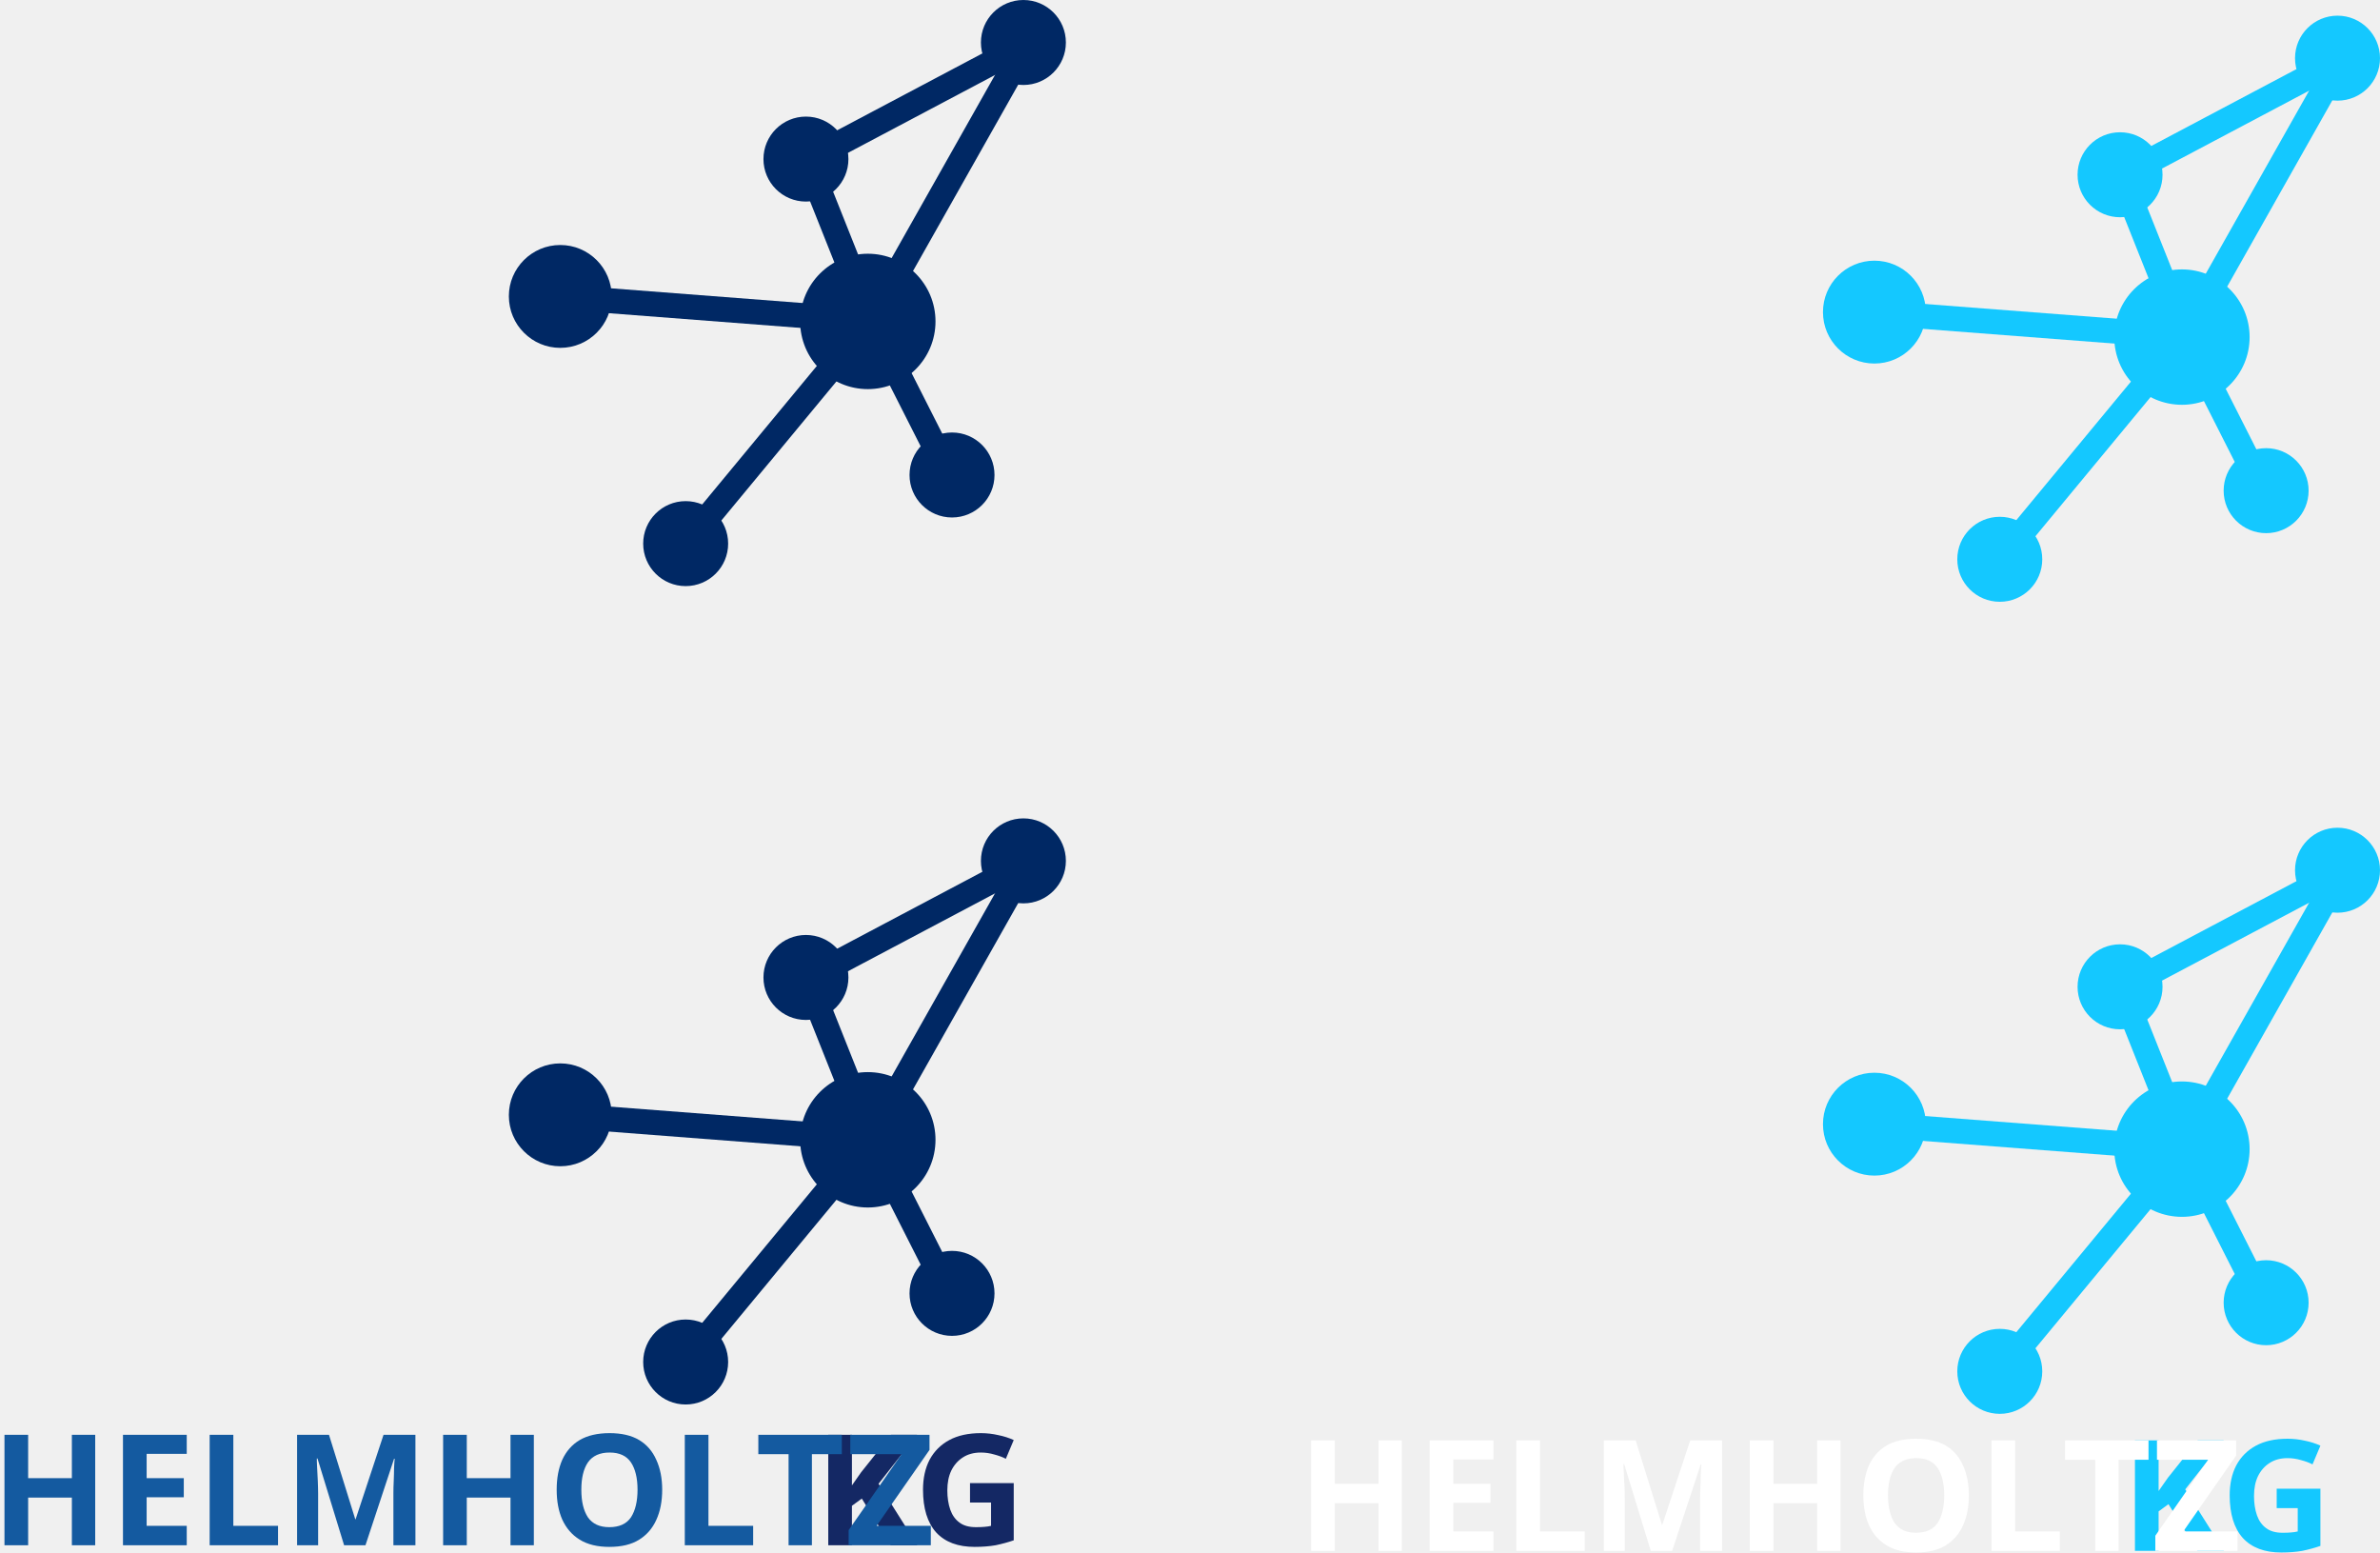
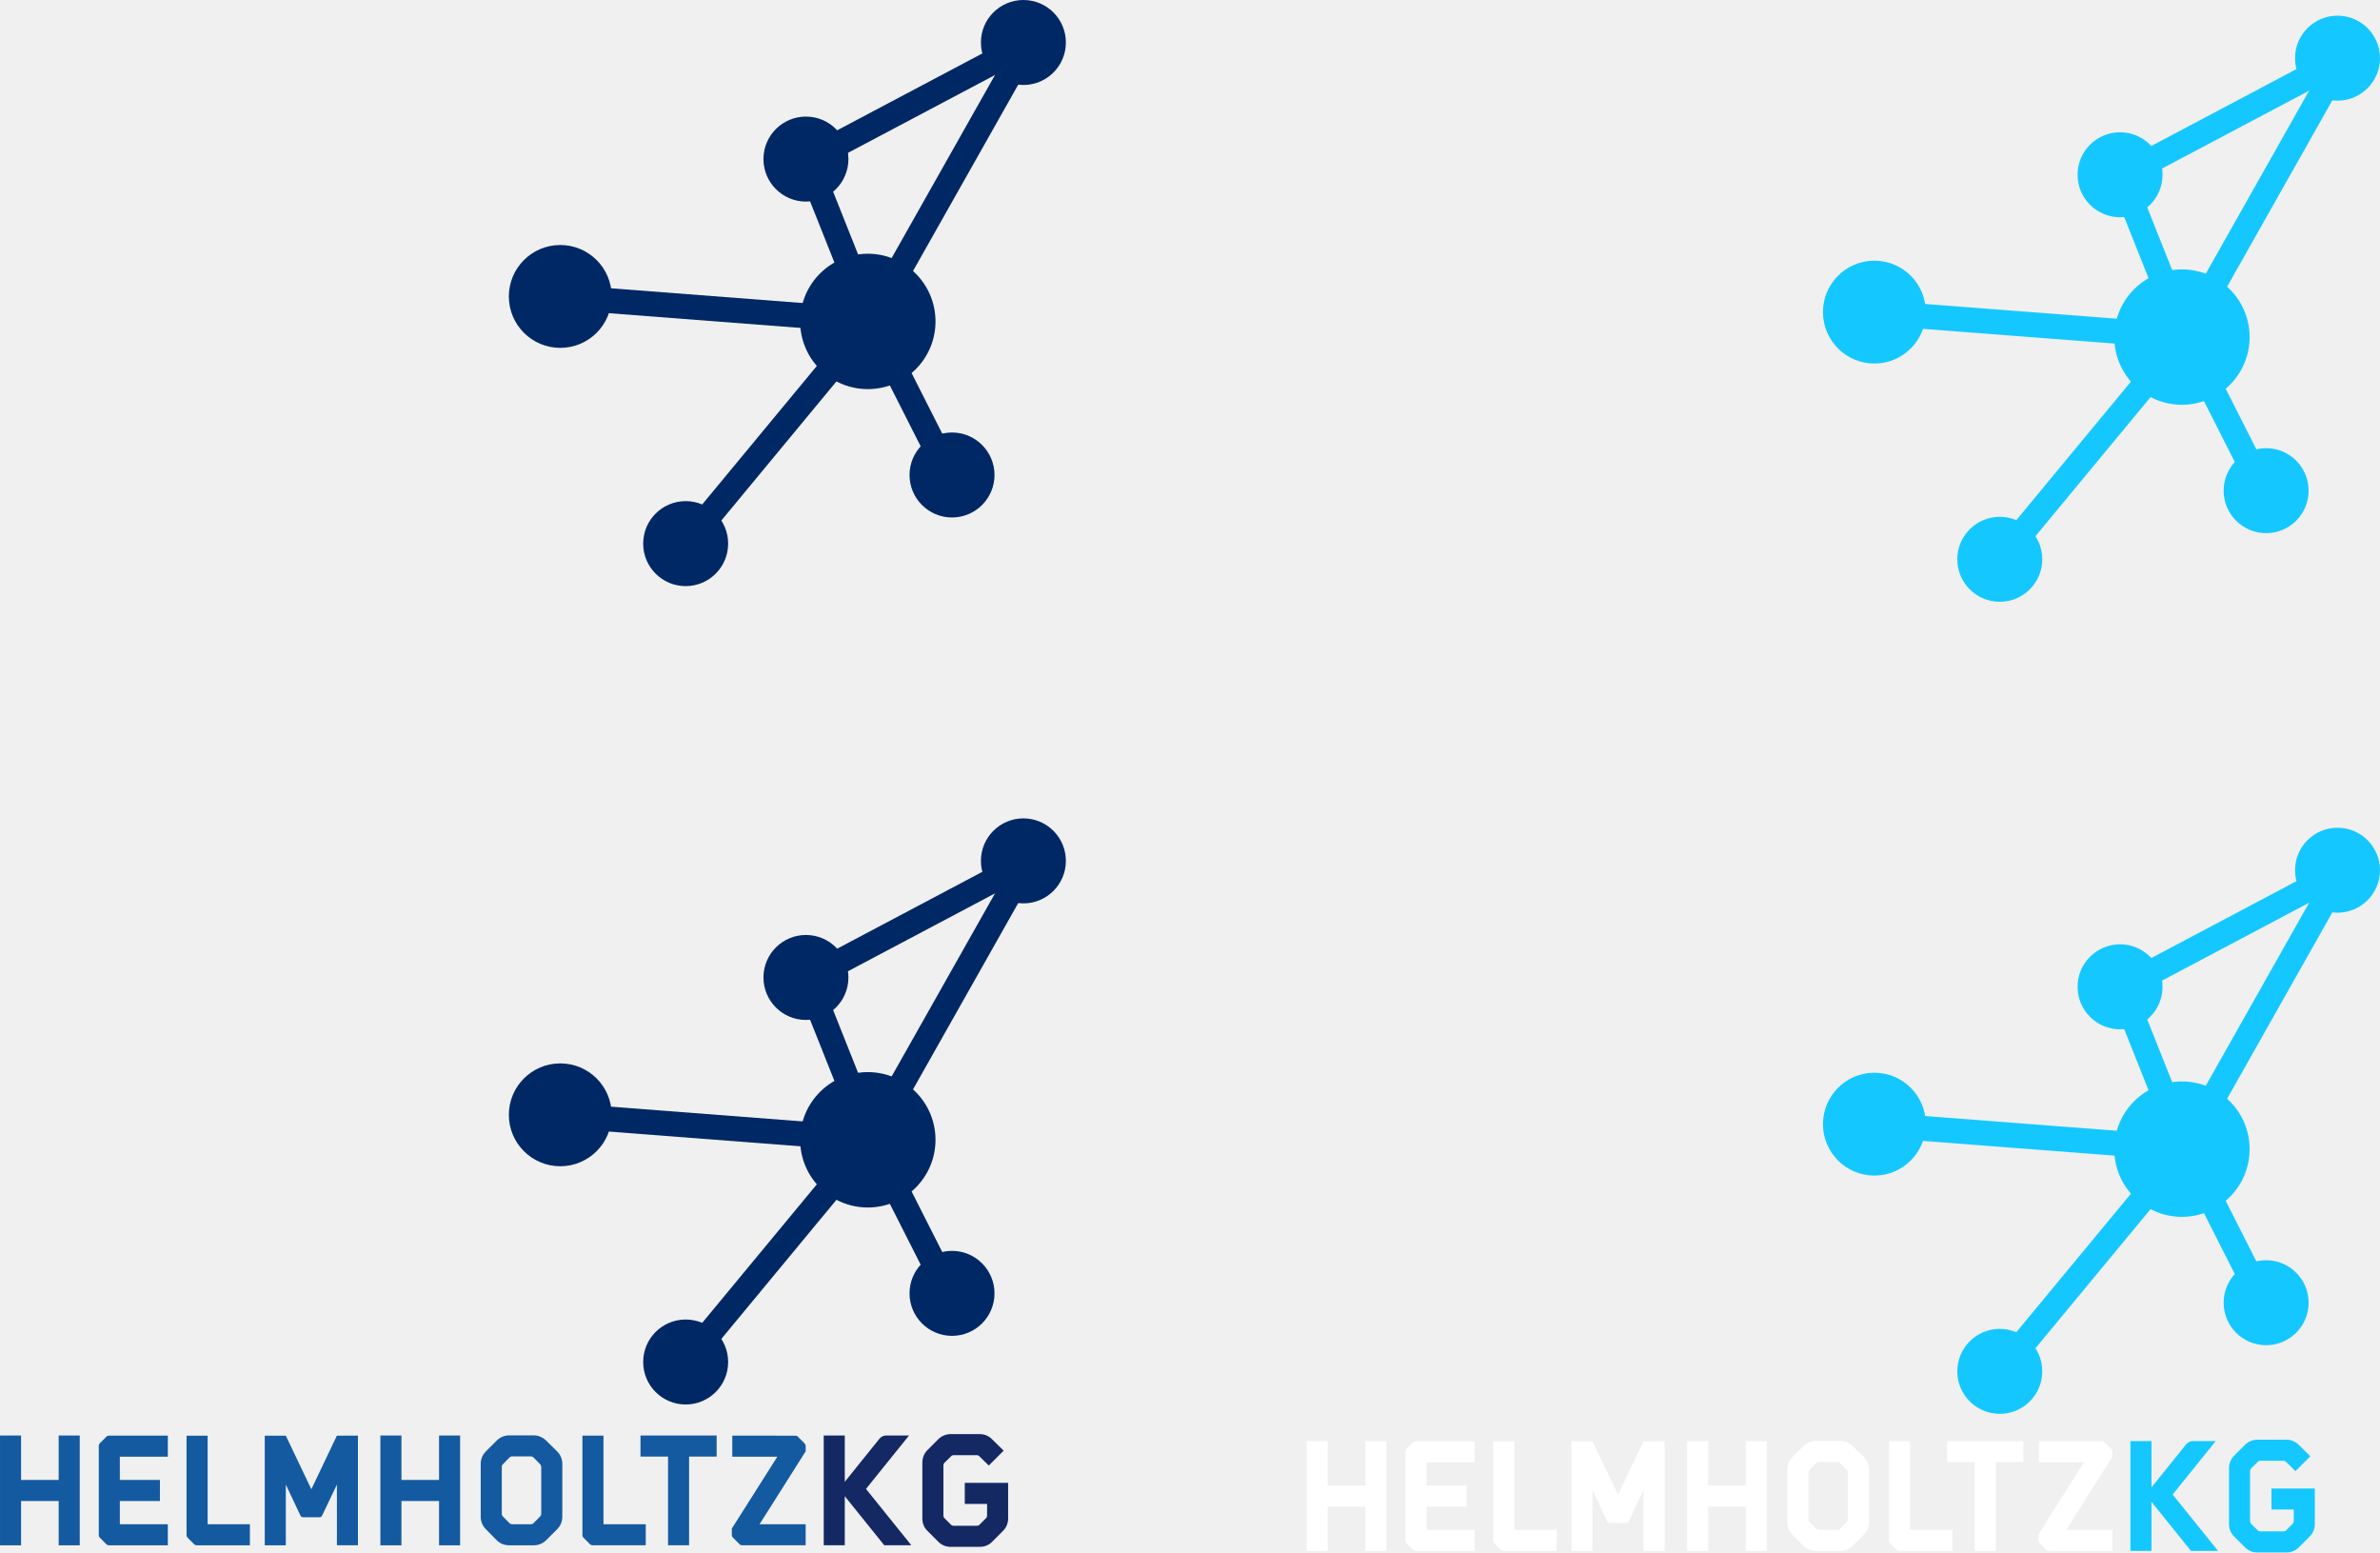
<svg xmlns="http://www.w3.org/2000/svg" width="113.138mm" height="73.785mm" viewBox="0 0 113.138 73.785" version="1.1" id="svg5">
  <defs id="defs2">
    <marker style="overflow:visible" id="TriangleOutS" refX="0" refY="0" orient="auto">
      <path transform="scale(0.2)" style="fill:context-stroke;fill-rule:evenodd;stroke:context-stroke;stroke-width:1pt" d="M 5.77,0 -2.88,5 V -5 Z" id="path12311" />
    </marker>
    <marker style="overflow:visible" id="marker980" refX="0" refY="0" orient="auto">
      <path transform="scale(0.2)" style="fill:context-stroke;fill-rule:evenodd;stroke:context-stroke;stroke-width:1pt" d="M 5.77,0 -2.88,5 V -5 Z" id="path978" />
    </marker>
    <clipPath clipPathUnits="userSpaceOnUse" id="clipPath3007">
      <rect style="display:block;fill:#14c8ff;fill-opacity:1;fill-rule:evenodd;stroke:none;stroke-width:29.816;stroke-linecap:round;stroke-linejoin:round;stroke-miterlimit:4.1;paint-order:markers stroke fill" id="rect3009" width="25.828" height="5.145" x="121.86" y="84.982" />
    </clipPath>
    <clipPath clipPathUnits="userSpaceOnUse" id="clipPath1218">
      <rect style="display:block;fill:#ffffff;fill-rule:evenodd;stroke:#002864;stroke-width:1.914;stroke-linecap:round;stroke-linejoin:round;stroke-miterlimit:2;paint-order:markers stroke fill" id="rect1220" width="35.569" height="5.372" x="114.554" y="73.38" />
    </clipPath>
  </defs>
  <g id="layer1" transform="translate(-172.3432,252.8255)">
    <g id="g11920" transform="translate(81.55917,-62.89905)" style="fill:#000000" />
    <g id="g3011">
      <g id="g543" transform="translate(0,-57.72481)">
        <g id="g541" transform="translate(79.61879,-208.8617)" style="fill:#800000">
          <g id="g539" transform="translate(0,6.0923667e-4)">
-             <text xml:space="preserve" style="font-size:7.36px;line-height:1.25;font-family:sans-serif;word-spacing:0px;fill:#142864;fill-opacity:1;stroke-width:0.184" x="131.441" y="87.205" id="text533">
-               <tspan id="tspan531" style="font-style:normal;font-variant:normal;font-weight:bold;font-stretch:normal;font-size:7.36px;font-family:Hermann;-inkscape-font-specification:'Hermann, Bold';font-variant-ligatures:normal;font-variant-caps:normal;font-variant-numeric:normal;font-variant-east-asian:normal;fill:#142864;fill-opacity:1;stroke-width:0.184" x="131.441" y="87.205">KG</tspan>
-             </text>
-             <text xml:space="preserve" style="font-size:7.36px;line-height:1.25;font-family:sans-serif;word-spacing:0px;fill:#145aa0;fill-opacity:1;stroke-width:0.184" x="92.283" y="87.205" id="text537">
-               <tspan id="tspan535" style="font-style:normal;font-variant:normal;font-weight:bold;font-stretch:normal;font-size:7.36px;font-family:Hermann;-inkscape-font-specification:'Hermann, Bold';font-variant-ligatures:normal;font-variant-caps:normal;font-variant-numeric:normal;font-variant-east-asian:normal;fill:#145aa0;fill-opacity:1;stroke-width:0.184" x="92.283" y="87.205">HELMHOLTZ</tspan>
-             </text>
+             <path style="font-weight:bold;font-size:7.36px;line-height:1.25;font-family:Hermann;-inkscape-font-specification:'Hermann, Bold';word-spacing:0px;fill:#142864;stroke-width:0.184" d="m 136.048,87.205 h -1.288 l -1.877,-2.333 v 2.333 h -1.001 v -5.218 h 1.001 v 2.201 l 1.641,-2.039 c 0.081,-0.103 0.199,-0.162 0.324,-0.162 h 1.089 l -2.046,2.539 z m 2.539,-2.966 v 1.001 h 1.06 v 0.552 c 0,0.044 -0.015,0.088 -0.044,0.118 l -0.324,0.324 c -0.029,0.029 -0.074,0.044 -0.118,0.044 h -1.104 c -0.044,0 -0.088,-0.015 -0.118,-0.044 l -0.324,-0.324 c -0.029,-0.029 -0.044,-0.074 -0.044,-0.118 v -2.385 c 0,-0.044 0.015,-0.081 0.044,-0.118 l 0.324,-0.316 c 0.029,-0.037 0.074,-0.052 0.118,-0.052 h 1.104 c 0.044,0 0.088,0.022 0.118,0.052 l 0.449,0.442 0.707,-0.707 -0.545,-0.537 c -0.155,-0.162 -0.368,-0.25 -0.589,-0.25 h -1.384 c -0.221,0 -0.434,0.088 -0.589,0.243 l -0.515,0.515 c -0.162,0.162 -0.243,0.368 -0.243,0.596 v 2.657 c 0,0.221 0.081,0.434 0.243,0.589 l 0.515,0.515 c 0.155,0.162 0.368,0.243 0.589,0.243 h 1.384 c 0.221,0 0.434,-0.081 0.589,-0.243 l 0.515,-0.515 c 0.155,-0.155 0.243,-0.368 0.243,-0.589 v -1.693 z" id="text533" aria-label="KG" />
+             <path style="font-weight:bold;font-size:7.36px;line-height:1.25;font-family:Hermann;-inkscape-font-specification:'Hermann, Bold';word-spacing:0px;fill:#145aa0;stroke-width:0.184" d="m 95.514,84.1 v -2.112 h 1.001 v 5.218 H 95.514 v -2.105 h -1.788 v 2.105 h -1.001 v -5.218 h 1.001 v 2.112 z m 2.907,-1.104 v 1.104 h 1.906 v 1.001 h -1.906 v 1.104 h 2.282 v 1.001 h -2.797 c -0.044,0 -0.088,-0.015 -0.118,-0.044 L 97.464,86.837 c -0.029,-0.029 -0.044,-0.074 -0.044,-0.118 v -4.239 c 0,-0.044 0.015,-0.081 0.044,-0.118 l 0.324,-0.324 c 0.029,-0.029 0.074,-0.044 0.118,-0.044 h 2.797 v 1.001 z m 4.173,3.209 v -4.21 h -1.001 v 4.725 c 0,0.044 0.015,0.088 0.044,0.118 l 0.324,0.324 c 0.029,0.029 0.074,0.044 0.118,0.044 h 2.524 v -1.001 z m 6.145,-4.21 -1.214,2.546 -1.214,-2.546 h -1.001 v 5.211 h 1.001 V 84.32 l 0.699,1.479 c 0.022,0.044 0.066,0.074 0.118,0.074 h 0.787 c 0.051,0 0.096,-0.029 0.118,-0.074 l 0.707,-1.479 v 2.885 H 109.74 v -5.211 z m 4.857,2.105 v -2.112 h 1.001 v 5.218 h -1.001 v -2.105 h -1.788 v 2.105 h -1.001 v -5.218 h 1.001 v 2.112 z m 4.504,-2.12 h -1.17 c -0.221,0 -0.434,0.088 -0.596,0.25 l -0.515,0.515 c -0.155,0.155 -0.243,0.368 -0.243,0.589 v 2.517 c 0,0.221 0.088,0.434 0.243,0.589 l 0.515,0.523 c 0.155,0.162 0.375,0.243 0.596,0.243 h 1.17 c 0.221,0 0.434,-0.088 0.589,-0.243 l 0.523,-0.523 c 0.155,-0.155 0.243,-0.368 0.243,-0.589 V 83.334 c 0,-0.221 -0.088,-0.434 -0.243,-0.589 l -0.523,-0.515 c -0.162,-0.155 -0.368,-0.25 -0.589,-0.25 z m 0.302,3.856 -0.316,0.316 c -0.037,0.037 -0.081,0.052 -0.125,0.052 h -0.898 c -0.044,0 -0.081,-0.015 -0.118,-0.052 l -0.316,-0.316 c -0.037,-0.037 -0.051,-0.074 -0.051,-0.118 v -2.245 c 0,-0.044 0.015,-0.088 0.051,-0.118 l 0.316,-0.324 c 0.037,-0.029 0.074,-0.052 0.118,-0.052 h 0.898 c 0.044,0 0.088,0.022 0.125,0.052 l 0.316,0.324 c 0.022,0.037 0.051,0.074 0.051,0.118 v 2.245 c 0,0.044 -0.022,0.081 -0.051,0.118 z m 3.01,0.368 v -4.21 h -1.001 v 4.725 c 0,0.044 0.015,0.088 0.044,0.118 l 0.324,0.324 c 0.029,0.029 0.074,0.044 0.118,0.044 h 2.524 v -1.001 z m 1.759,-3.216 v -1.001 h 3.621 v 1.001 h -1.31 v 4.217 h -1.001 v -4.217 z m 4.364,-0.994 v 1.001 h 2.142 l -2.164,3.415 v 0.309 c 0,0.044 0.022,0.088 0.051,0.118 l 0.324,0.324 c 0.029,0.029 0.074,0.044 0.118,0.044 h 3.017 V 86.205 H 128.831 l 2.193,-3.466 v -0.258 c 0,-0.044 -0.022,-0.081 -0.051,-0.118 l -0.324,-0.324 c -0.029,-0.029 -0.074,-0.044 -0.118,-0.044 z" id="text537" aria-label="HELMHOLTZ" />
          </g>
        </g>
      </g>
      <g id="g529" transform="matrix(1.115162,0,0,1.115162,70.28851,-291.0149)" style="fill:#800000">
        <circle style="fill:#002864;fill-opacity:1;stroke-width:1.186;stroke-linecap:round;stroke-linejoin:round;paint-order:stroke fill markers" id="circle505" cx="128.509" cy="82.824" r="2.885" />
        <circle style="fill:#002864;fill-opacity:1;stroke-width:0.745;stroke-linecap:round;stroke-linejoin:round;paint-order:stroke fill markers" id="circle507" cx="125.871" cy="75.905" r="1.811" />
        <circle style="fill:#002864;fill-opacity:1;stroke-width:0.745;stroke-linecap:round;stroke-linejoin:round;paint-order:stroke fill markers" id="circle509" cx="135.141" cy="70.936" r="1.811" />
        <circle style="fill:#002864;fill-opacity:1;stroke-width:0.745;stroke-linecap:round;stroke-linejoin:round;paint-order:stroke fill markers" id="circle511" cx="132.098" cy="89.369" r="1.811" />
        <circle style="fill:#002864;fill-opacity:1;stroke-width:0.901;stroke-linecap:round;stroke-linejoin:round;paint-order:stroke fill markers" id="circle513" cx="115.399" cy="81.759" r="2.192" />
        <circle style="fill:#002864;fill-opacity:1;stroke-width:0.745;stroke-linecap:round;stroke-linejoin:round;paint-order:stroke fill markers" id="circle515" cx="120.744" cy="92.294" r="1.811" />
        <path style="fill:#002864;fill-opacity:1;stroke:#002864;stroke-width:1.065;stroke-linecap:butt;stroke-linejoin:miter;stroke-miterlimit:4;stroke-dasharray:none;stroke-opacity:1" d="m 128.638,82.775 6.261,-11.086" id="path517" />
        <path style="fill:#002864;fill-opacity:1;stroke:#002864;stroke-width:1.065;stroke-linecap:butt;stroke-linejoin:miter;stroke-miterlimit:4;stroke-dasharray:none;stroke-opacity:1" d="m 132.011,89.434 -3.373,-6.659" id="path519" />
        <path style="fill:#002864;fill-opacity:1;stroke:#002864;stroke-width:1.065;stroke-linecap:butt;stroke-linejoin:miter;stroke-miterlimit:4;stroke-dasharray:none;stroke-opacity:1" d="m 120.897,92.127 7.74,-9.352" id="path521" />
        <path style="fill:#002864;fill-opacity:1;stroke:#002864;stroke-width:1.065;stroke-linecap:butt;stroke-linejoin:miter;stroke-miterlimit:4;stroke-dasharray:none;stroke-opacity:1" d="m 125.976,75.93 9.32,-4.934" id="path523" />
        <path style="fill:#002864;fill-opacity:1;stroke:#002864;stroke-width:1.065;stroke-linecap:butt;stroke-linejoin:miter;stroke-miterlimit:4;stroke-dasharray:none;stroke-opacity:1" d="m 115.368,81.778 12.975,0.997" id="path525" />
        <path style="fill:#002864;fill-opacity:1;stroke:#002864;stroke-width:1.065;stroke-linecap:butt;stroke-linejoin:miter;stroke-miterlimit:4;stroke-dasharray:none;stroke-opacity:1" d="m 125.918,75.943 2.72,6.832" id="path527" />
      </g>
    </g>
    <g id="g2989">
      <g id="g885" transform="matrix(1.115162,0,0,1.115162,70.28851,-329.9111)" style="fill:#800000">
        <circle style="fill:#002864;fill-opacity:1;stroke-width:1.186;stroke-linecap:round;stroke-linejoin:round;paint-order:stroke fill markers" id="circle861" cx="128.509" cy="82.824" r="2.885" />
        <circle style="fill:#002864;fill-opacity:1;stroke-width:0.745;stroke-linecap:round;stroke-linejoin:round;paint-order:stroke fill markers" id="circle863" cx="125.871" cy="75.905" r="1.811" />
        <circle style="fill:#002864;fill-opacity:1;stroke-width:0.745;stroke-linecap:round;stroke-linejoin:round;paint-order:stroke fill markers" id="circle865" cx="135.141" cy="70.936" r="1.811" />
        <circle style="fill:#002864;fill-opacity:1;stroke-width:0.745;stroke-linecap:round;stroke-linejoin:round;paint-order:stroke fill markers" id="circle867" cx="132.098" cy="89.369" r="1.811" />
        <circle style="fill:#002864;fill-opacity:1;stroke-width:0.901;stroke-linecap:round;stroke-linejoin:round;paint-order:stroke fill markers" id="circle869" cx="115.399" cy="81.759" r="2.192" />
        <circle style="fill:#002864;fill-opacity:1;stroke-width:0.745;stroke-linecap:round;stroke-linejoin:round;paint-order:stroke fill markers" id="circle871" cx="120.744" cy="92.294" r="1.811" />
        <path style="fill:#002864;fill-opacity:1;stroke:#002864;stroke-width:1.065;stroke-linecap:butt;stroke-linejoin:miter;stroke-miterlimit:4;stroke-dasharray:none;stroke-opacity:1" d="m 128.638,82.775 6.261,-11.086" id="path873" />
        <path style="fill:#002864;fill-opacity:1;stroke:#002864;stroke-width:1.065;stroke-linecap:butt;stroke-linejoin:miter;stroke-miterlimit:4;stroke-dasharray:none;stroke-opacity:1" d="m 132.011,89.434 -3.373,-6.659" id="path875" />
        <path style="fill:#002864;fill-opacity:1;stroke:#002864;stroke-width:1.065;stroke-linecap:butt;stroke-linejoin:miter;stroke-miterlimit:4;stroke-dasharray:none;stroke-opacity:1" d="m 120.897,92.127 7.74,-9.352" id="path877" />
        <path style="fill:#002864;fill-opacity:1;stroke:#002864;stroke-width:1.065;stroke-linecap:butt;stroke-linejoin:miter;stroke-miterlimit:4;stroke-dasharray:none;stroke-opacity:1" d="m 125.976,75.93 9.32,-4.934" id="path879" />
        <path style="fill:#002864;fill-opacity:1;stroke:#002864;stroke-width:1.065;stroke-linecap:butt;stroke-linejoin:miter;stroke-miterlimit:4;stroke-dasharray:none;stroke-opacity:1" d="m 115.368,81.778 12.975,0.997" id="path881" />
        <path style="fill:#002864;fill-opacity:1;stroke:#002864;stroke-width:1.065;stroke-linecap:butt;stroke-linejoin:miter;stroke-miterlimit:4;stroke-dasharray:none;stroke-opacity:1" d="m 125.918,75.943 2.72,6.832" id="path883" />
      </g>
    </g>
    <g id="g2959">
      <g id="g581" transform="translate(141.7345,-266.3205)" style="fill:#800000">
        <g id="g579" transform="translate(0,6.0923667e-4)">
-           <text xml:space="preserve" style="font-size:7.36px;line-height:1.25;font-family:sans-serif;word-spacing:0px;fill:#14c8ff;fill-opacity:1;stroke-width:0.184" x="131.441" y="87.205" id="text573">
-             <tspan id="tspan571" style="font-style:normal;font-variant:normal;font-weight:bold;font-stretch:normal;font-size:7.36px;font-family:Hermann;-inkscape-font-specification:'Hermann, Bold';font-variant-ligatures:normal;font-variant-caps:normal;font-variant-numeric:normal;font-variant-east-asian:normal;fill:#14c8ff;fill-opacity:1;stroke-width:0.184" x="131.441" y="87.205">KG</tspan>
-           </text>
-           <text xml:space="preserve" style="font-size:7.36px;line-height:1.25;font-family:sans-serif;word-spacing:0px;fill:#ffffff;fill-opacity:1;stroke-width:0.184" x="92.283" y="87.205" id="text577">
-             <tspan id="tspan575" style="font-style:normal;font-variant:normal;font-weight:bold;font-stretch:normal;font-size:7.36px;font-family:Hermann;-inkscape-font-specification:'Hermann, Bold';font-variant-ligatures:normal;font-variant-caps:normal;font-variant-numeric:normal;font-variant-east-asian:normal;fill:#ffffff;fill-opacity:1;stroke-width:0.184" x="92.283" y="87.205">HELMHOLTZ</tspan>
-           </text>
+           <path style="font-weight:bold;font-size:7.36px;line-height:1.25;font-family:Hermann;-inkscape-font-specification:'Hermann, Bold';word-spacing:0px;fill:#14c8ff;stroke-width:0.184" d="m 136.048,87.205 h -1.288 l -1.877,-2.333 v 2.333 h -1.001 v -5.218 h 1.001 v 2.201 l 1.641,-2.039 c 0.081,-0.103 0.199,-0.162 0.324,-0.162 h 1.089 l -2.046,2.539 z m 2.539,-2.966 v 1.001 h 1.06 v 0.552 c 0,0.044 -0.015,0.088 -0.044,0.118 l -0.324,0.324 c -0.029,0.029 -0.074,0.044 -0.118,0.044 h -1.104 c -0.044,0 -0.088,-0.015 -0.118,-0.044 l -0.324,-0.324 c -0.029,-0.029 -0.044,-0.074 -0.044,-0.118 v -2.385 c 0,-0.044 0.015,-0.081 0.044,-0.118 l 0.324,-0.316 c 0.029,-0.037 0.074,-0.052 0.118,-0.052 h 1.104 c 0.044,0 0.088,0.022 0.118,0.052 l 0.449,0.442 0.707,-0.707 -0.545,-0.537 c -0.155,-0.162 -0.368,-0.25 -0.589,-0.25 h -1.384 c -0.221,0 -0.434,0.088 -0.589,0.243 l -0.515,0.515 c -0.162,0.162 -0.243,0.368 -0.243,0.596 v 2.657 c 0,0.221 0.081,0.434 0.243,0.589 l 0.515,0.515 c 0.155,0.162 0.368,0.243 0.589,0.243 h 1.384 c 0.221,0 0.434,-0.081 0.589,-0.243 l 0.515,-0.515 c 0.155,-0.155 0.243,-0.368 0.243,-0.589 v -1.693 z" id="text573" aria-label="KG" />
+           <path style="font-weight:bold;font-size:7.36px;line-height:1.25;font-family:Hermann;-inkscape-font-specification:'Hermann, Bold';word-spacing:0px;fill:#ffffff;stroke-width:0.184" d="m 95.514,84.1 v -2.112 h 1.001 v 5.218 H 95.514 v -2.105 h -1.788 v 2.105 h -1.001 v -5.218 h 1.001 v 2.112 z m 2.907,-1.104 v 1.104 h 1.906 v 1.001 h -1.906 v 1.104 h 2.282 v 1.001 h -2.797 c -0.044,0 -0.088,-0.015 -0.118,-0.044 L 97.464,86.837 c -0.029,-0.029 -0.044,-0.074 -0.044,-0.118 v -4.239 c 0,-0.044 0.015,-0.081 0.044,-0.118 l 0.324,-0.324 c 0.029,-0.029 0.074,-0.044 0.118,-0.044 h 2.797 v 1.001 z m 4.173,3.209 v -4.21 h -1.001 v 4.725 c 0,0.044 0.015,0.088 0.044,0.118 l 0.324,0.324 c 0.029,0.029 0.074,0.044 0.118,0.044 h 2.524 v -1.001 z m 6.145,-4.21 -1.214,2.546 -1.214,-2.546 h -1.001 v 5.211 h 1.001 V 84.32 l 0.699,1.479 c 0.022,0.044 0.066,0.074 0.118,0.074 h 0.787 c 0.051,0 0.096,-0.029 0.118,-0.074 l 0.707,-1.479 v 2.885 H 109.74 v -5.211 z m 4.857,2.105 v -2.112 h 1.001 v 5.218 h -1.001 v -2.105 h -1.788 v 2.105 h -1.001 v -5.218 h 1.001 v 2.112 z m 4.504,-2.12 h -1.17 c -0.221,0 -0.434,0.088 -0.596,0.25 l -0.515,0.515 c -0.155,0.155 -0.243,0.368 -0.243,0.589 v 2.517 c 0,0.221 0.088,0.434 0.243,0.589 l 0.515,0.523 c 0.155,0.162 0.375,0.243 0.596,0.243 h 1.17 c 0.221,0 0.434,-0.088 0.589,-0.243 l 0.523,-0.523 c 0.155,-0.155 0.243,-0.368 0.243,-0.589 V 83.334 c 0,-0.221 -0.088,-0.434 -0.243,-0.589 l -0.523,-0.515 c -0.162,-0.155 -0.368,-0.25 -0.589,-0.25 z m 0.302,3.856 -0.316,0.316 c -0.037,0.037 -0.081,0.052 -0.125,0.052 h -0.898 c -0.044,0 -0.081,-0.015 -0.118,-0.052 l -0.316,-0.316 c -0.037,-0.037 -0.051,-0.074 -0.051,-0.118 v -2.245 c 0,-0.044 0.015,-0.088 0.051,-0.118 l 0.316,-0.324 c 0.037,-0.029 0.074,-0.052 0.118,-0.052 h 0.898 c 0.044,0 0.088,0.022 0.125,0.052 l 0.316,0.324 c 0.022,0.037 0.051,0.074 0.051,0.118 v 2.245 c 0,0.044 -0.022,0.081 -0.051,0.118 z m 3.01,0.368 v -4.21 h -1.001 v 4.725 c 0,0.044 0.015,0.088 0.044,0.118 l 0.324,0.324 c 0.029,0.029 0.074,0.044 0.118,0.044 h 2.524 v -1.001 z m 1.759,-3.216 v -1.001 h 3.621 v 1.001 h -1.31 v 4.217 h -1.001 v -4.217 z m 4.364,-0.994 v 1.001 h 2.142 l -2.164,3.415 v 0.309 c 0,0.044 0.022,0.088 0.051,0.118 l 0.324,0.324 c 0.029,0.029 0.074,0.044 0.118,0.044 h 3.017 v -1.001 h -2.193 l 2.193,-3.466 v -0.258 c 0,-0.044 -0.022,-0.081 -0.051,-0.118 l -0.324,-0.324 c -0.029,-0.029 -0.074,-0.044 -0.118,-0.044 z" id="text577" aria-label="HELMHOLTZ" />
        </g>
      </g>
      <g id="g569" transform="matrix(1.115162,0,0,1.115162,132.7575,-290.5706)" style="fill:#800000">
        <circle style="fill:#14c8ff;fill-opacity:1;stroke-width:1.186;stroke-linecap:round;stroke-linejoin:round;paint-order:stroke fill markers" id="circle545" cx="128.509" cy="82.824" r="2.885" />
        <circle style="fill:#14c8ff;fill-opacity:1;stroke-width:0.745;stroke-linecap:round;stroke-linejoin:round;paint-order:stroke fill markers" id="circle547" cx="125.871" cy="75.905" r="1.811" />
        <circle style="fill:#14c8ff;fill-opacity:1;stroke-width:0.745;stroke-linecap:round;stroke-linejoin:round;paint-order:stroke fill markers" id="circle549" cx="135.141" cy="70.936" r="1.811" />
        <circle style="fill:#14c8ff;fill-opacity:1;stroke-width:0.745;stroke-linecap:round;stroke-linejoin:round;paint-order:stroke fill markers" id="circle551" cx="132.098" cy="89.369" r="1.811" />
        <circle style="fill:#14c8ff;fill-opacity:1;stroke-width:0.901;stroke-linecap:round;stroke-linejoin:round;paint-order:stroke fill markers" id="circle553" cx="115.399" cy="81.759" r="2.192" />
        <circle style="fill:#14c8ff;fill-opacity:1;stroke-width:0.745;stroke-linecap:round;stroke-linejoin:round;paint-order:stroke fill markers" id="circle555" cx="120.744" cy="92.294" r="1.811" />
        <path style="fill:#ffffff;fill-opacity:1;stroke:#14c8ff;stroke-width:1.065;stroke-linecap:butt;stroke-linejoin:miter;stroke-miterlimit:4;stroke-dasharray:none;stroke-opacity:1" d="m 128.638,82.775 6.261,-11.086" id="path557" />
        <path style="fill:#ffffff;fill-opacity:1;stroke:#14c8ff;stroke-width:1.065;stroke-linecap:butt;stroke-linejoin:miter;stroke-miterlimit:4;stroke-dasharray:none;stroke-opacity:1" d="m 132.011,89.434 -3.373,-6.659" id="path559" />
        <path style="fill:#ffffff;fill-opacity:1;stroke:#14c8ff;stroke-width:1.065;stroke-linecap:butt;stroke-linejoin:miter;stroke-miterlimit:4;stroke-dasharray:none;stroke-opacity:1" d="m 120.897,92.127 7.74,-9.352" id="path561" />
        <path style="fill:#ffffff;fill-opacity:1;stroke:#14c8ff;stroke-width:1.065;stroke-linecap:butt;stroke-linejoin:miter;stroke-miterlimit:4;stroke-dasharray:none;stroke-opacity:1" d="m 125.976,75.93 9.32,-4.934" id="path563" />
        <path style="fill:#ffffff;fill-opacity:1;stroke:#14c8ff;stroke-width:1.065;stroke-linecap:butt;stroke-linejoin:miter;stroke-miterlimit:4;stroke-dasharray:none;stroke-opacity:1" d="m 115.368,81.778 12.975,0.997" id="path565" />
        <path style="fill:#11ccff;fill-opacity:0.118;stroke:#14c8ff;stroke-width:1.065;stroke-linecap:butt;stroke-linejoin:miter;stroke-miterlimit:4;stroke-dasharray:none;stroke-opacity:1" d="m 125.918,75.943 2.72,6.832" id="path567" />
      </g>
      <g id="g728" transform="matrix(1.115162,0,0,1.115162,132.7575,-329.1661)" style="fill:#800000">
        <circle style="fill:#14c8ff;fill-opacity:1;stroke-width:1.186;stroke-linecap:round;stroke-linejoin:round;paint-order:stroke fill markers" id="circle704" cx="128.509" cy="82.824" r="2.885" />
        <circle style="fill:#14c8ff;fill-opacity:1;stroke-width:0.745;stroke-linecap:round;stroke-linejoin:round;paint-order:stroke fill markers" id="circle706" cx="125.871" cy="75.905" r="1.811" />
        <circle style="fill:#14c8ff;fill-opacity:1;stroke-width:0.745;stroke-linecap:round;stroke-linejoin:round;paint-order:stroke fill markers" id="circle708" cx="135.141" cy="70.936" r="1.811" />
        <circle style="fill:#14c8ff;fill-opacity:1;stroke-width:0.745;stroke-linecap:round;stroke-linejoin:round;paint-order:stroke fill markers" id="circle710" cx="132.098" cy="89.369" r="1.811" />
        <circle style="fill:#14c8ff;fill-opacity:1;stroke-width:0.901;stroke-linecap:round;stroke-linejoin:round;paint-order:stroke fill markers" id="circle712" cx="115.399" cy="81.759" r="2.192" />
        <circle style="fill:#14c8ff;fill-opacity:1;stroke-width:0.745;stroke-linecap:round;stroke-linejoin:round;paint-order:stroke fill markers" id="circle714" cx="120.744" cy="92.294" r="1.811" />
        <path style="fill:#ffffff;fill-opacity:1;stroke:#14c8ff;stroke-width:1.065;stroke-linecap:butt;stroke-linejoin:miter;stroke-miterlimit:4;stroke-dasharray:none;stroke-opacity:1" d="m 128.638,82.775 6.261,-11.086" id="path716" />
        <path style="fill:#ffffff;fill-opacity:1;stroke:#14c8ff;stroke-width:1.065;stroke-linecap:butt;stroke-linejoin:miter;stroke-miterlimit:4;stroke-dasharray:none;stroke-opacity:1" d="m 132.011,89.434 -3.373,-6.659" id="path718" />
        <path style="fill:#ffffff;fill-opacity:1;stroke:#14c8ff;stroke-width:1.065;stroke-linecap:butt;stroke-linejoin:miter;stroke-miterlimit:4;stroke-dasharray:none;stroke-opacity:1" d="m 120.897,92.127 7.74,-9.352" id="path720" />
        <path style="fill:#ffffff;fill-opacity:1;stroke:#14c8ff;stroke-width:1.065;stroke-linecap:butt;stroke-linejoin:miter;stroke-miterlimit:4;stroke-dasharray:none;stroke-opacity:1" d="m 125.976,75.93 9.32,-4.934" id="path722" />
        <path style="fill:#ffffff;fill-opacity:1;stroke:#14c8ff;stroke-width:1.065;stroke-linecap:butt;stroke-linejoin:miter;stroke-miterlimit:4;stroke-dasharray:none;stroke-opacity:1" d="m 115.368,81.778 12.975,0.997" id="path724" />
        <path style="fill:#11ccff;fill-opacity:0.118;stroke:#14c8ff;stroke-width:1.065;stroke-linecap:butt;stroke-linejoin:miter;stroke-miterlimit:4;stroke-dasharray:none;stroke-opacity:1" d="m 125.918,75.943 2.72,6.832" id="path726" />
      </g>
    </g>
  </g>
</svg>
